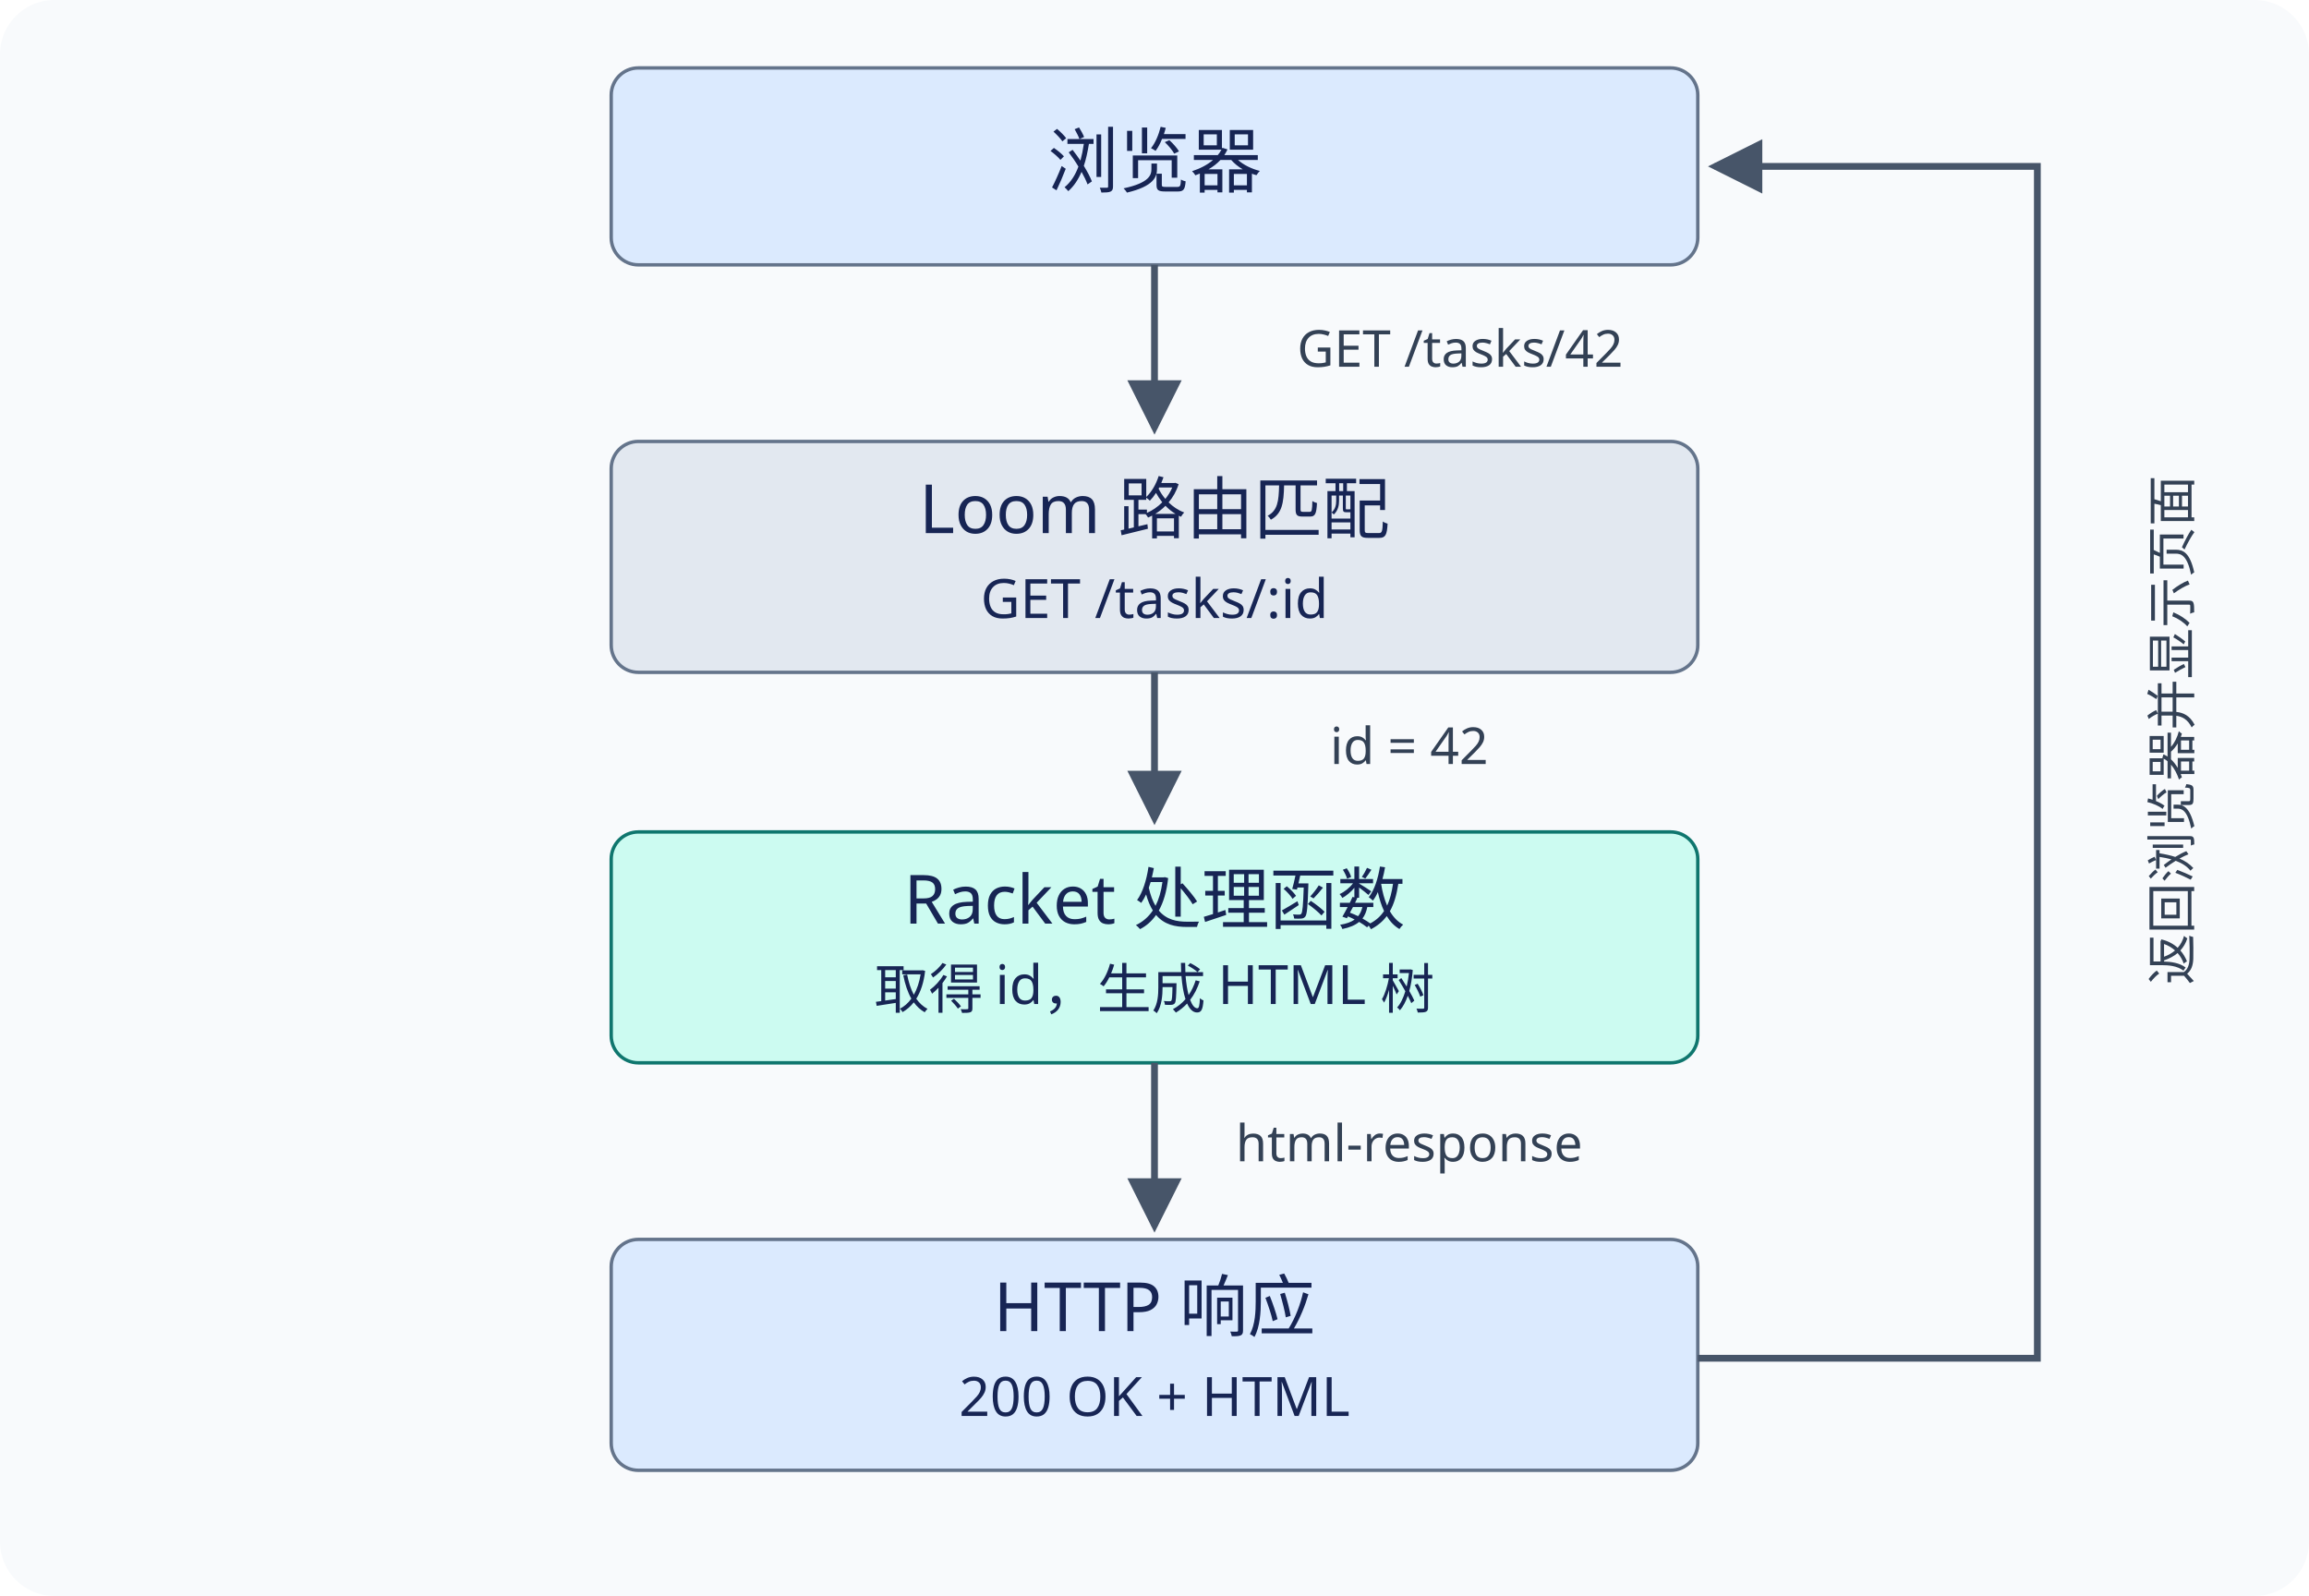
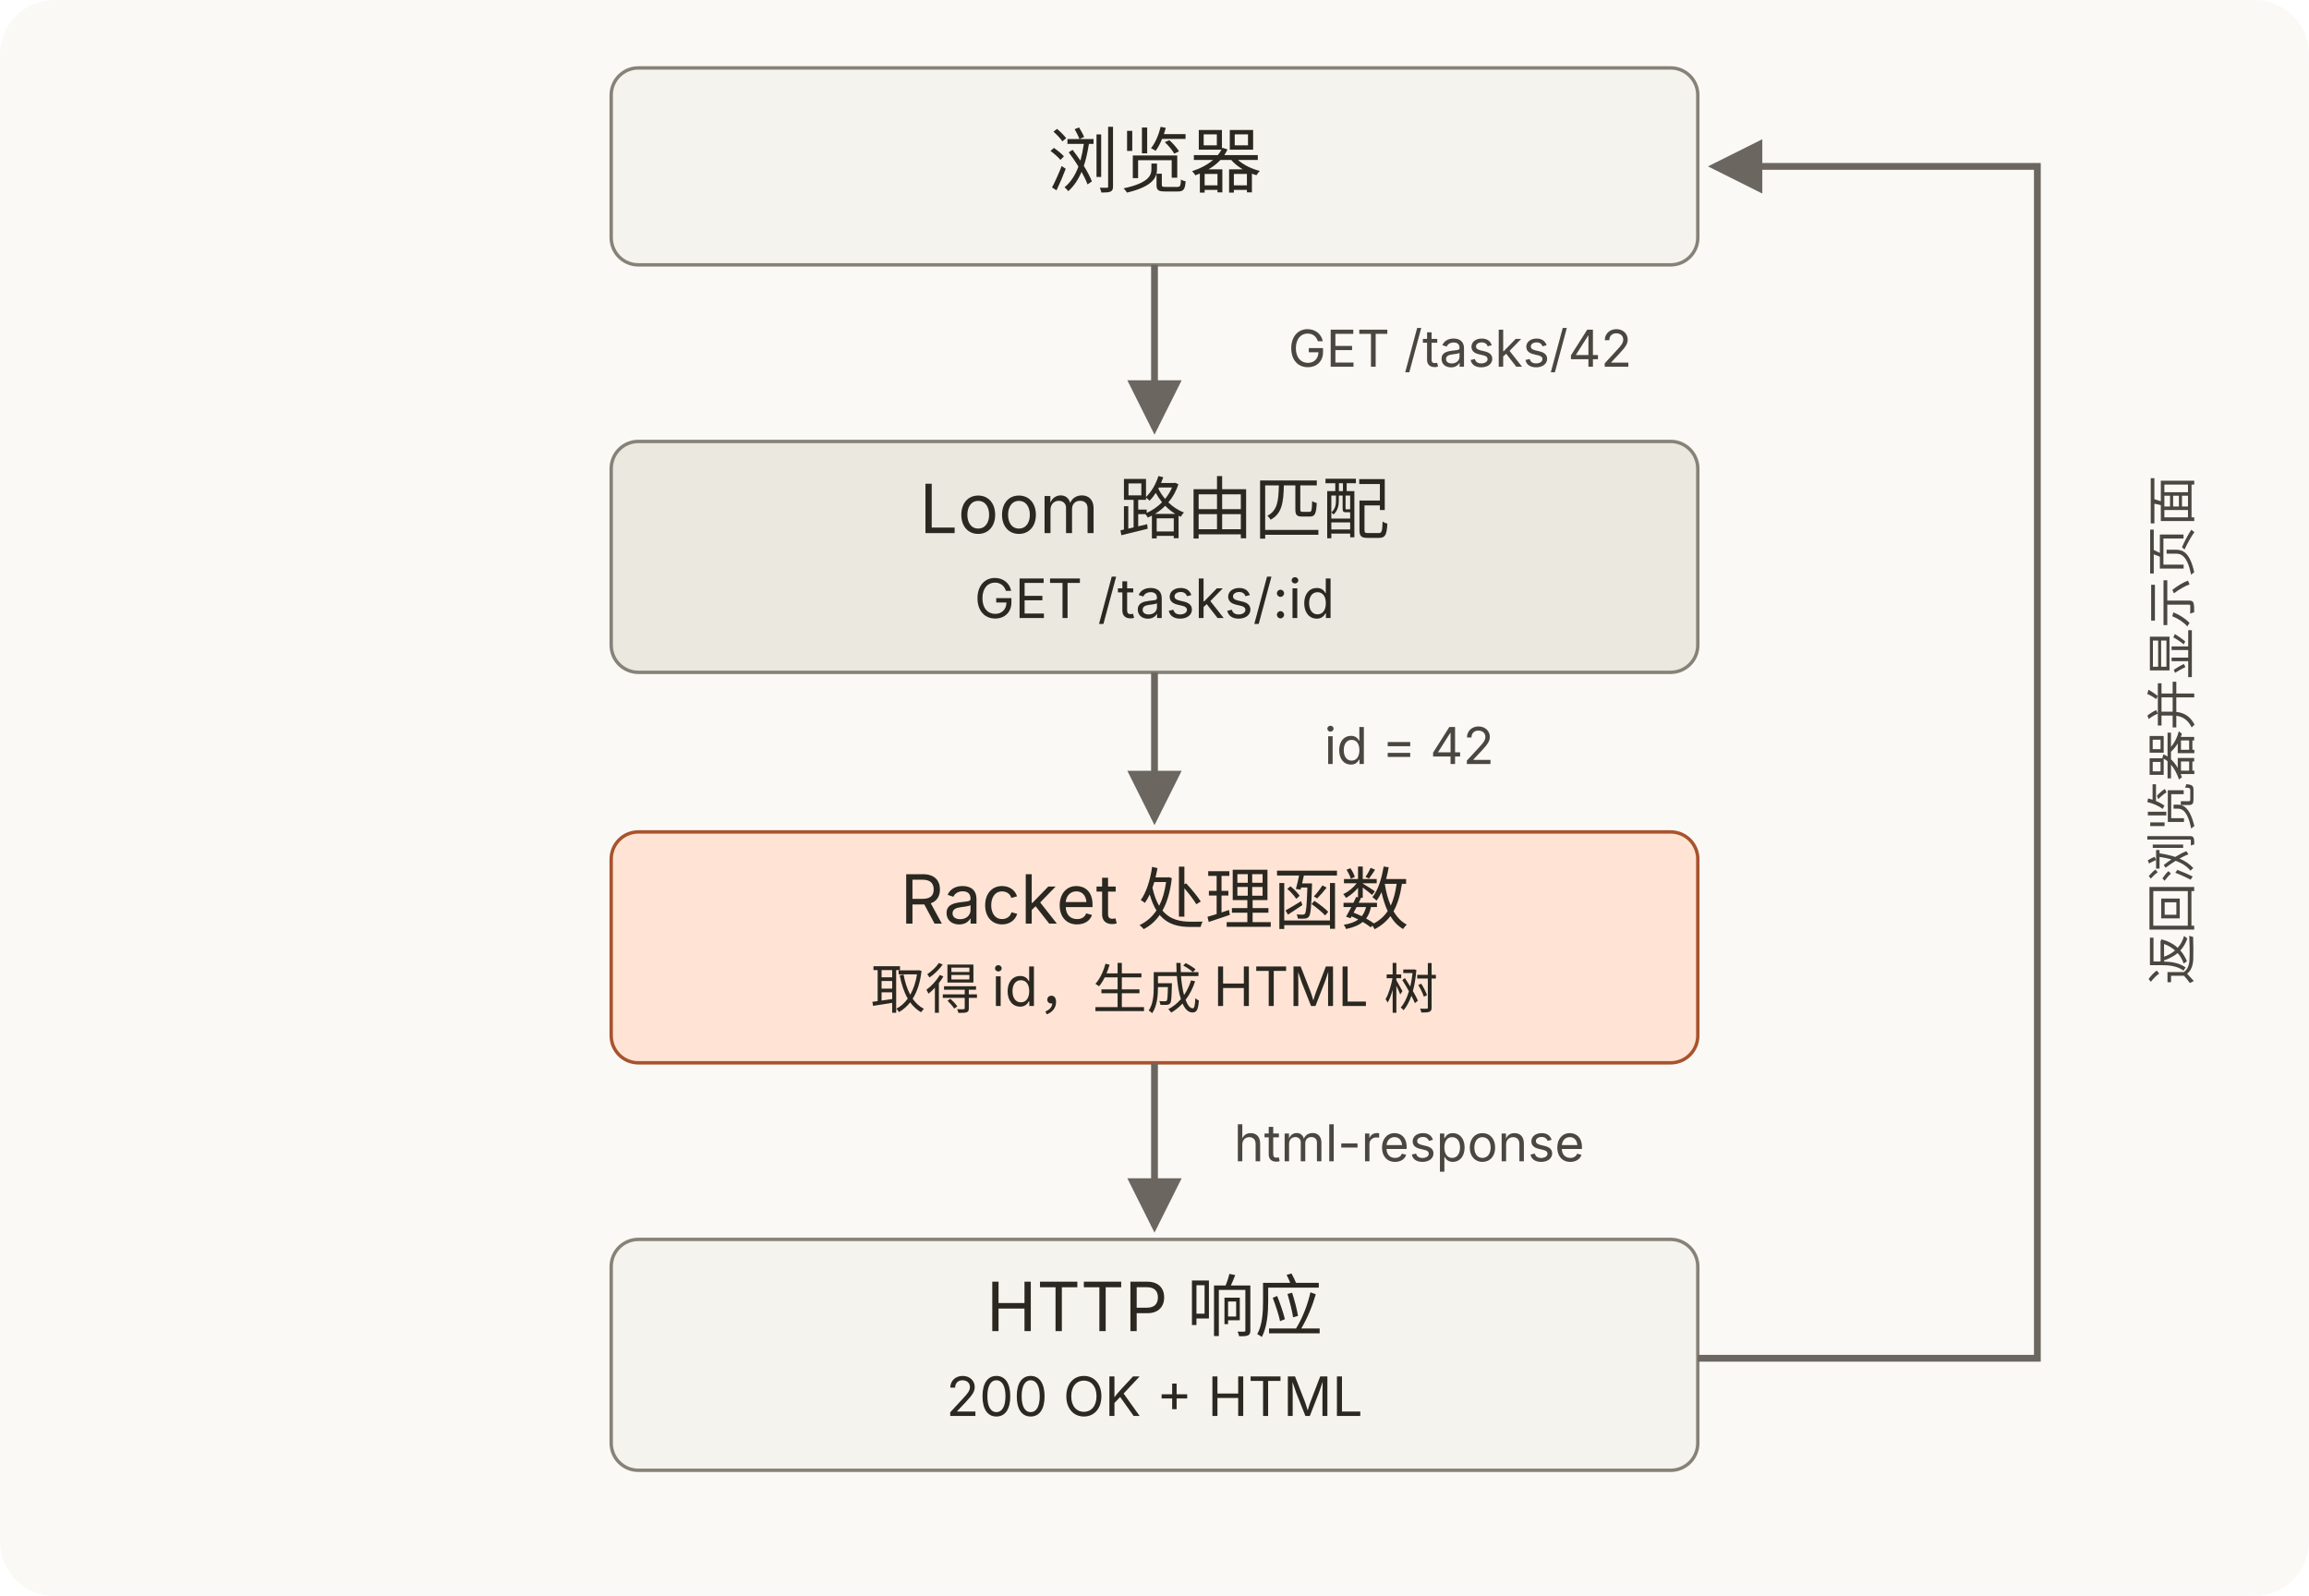
<svg xmlns="http://www.w3.org/2000/svg" viewBox="0 0 680 470" role="img" aria-labelledby="title desc">
  <defs>
    <marker id="arrow" markerWidth="8" markerHeight="8" refX="7" refY="4" orient="auto">
-       <path d="M0 0L8 4L0 8Z" fill="#475569" />
+       <path d="M0 0L8 4L0 8Z" fill="#6B6760" />
    </marker>
  </defs>
-   <rect width="680" height="470" rx="16" fill="#f8fafc" />
-   <g font-family="sans-serif" text-anchor="middle" fill="#172554">
-     <rect x="180" y="20" width="320" height="58" rx="8" fill="#dbeafe" stroke="#64748b" />
+   <rect width="680" height="470" rx="16" fill="#FAF9F6" />
+   <g font-family="Inter, PingFang SC, Microsoft YaHei, system-ui, sans-serif" text-anchor="middle" fill="#2A2820">
+     <rect x="180" y="20" width="320" height="58" rx="8" fill="#F5F3EE" stroke="#878278" />
    <text x="340" y="55" font-size="21">浏览器</text>
-     <rect x="180" y="130" width="320" height="68" rx="8" fill="#e2e8f0" stroke="#64748b" />
+     <rect x="180" y="130" width="320" height="68" rx="8" fill="#EBE8E0" stroke="#878278" />
    <text x="340" y="157" font-size="20">Loom 路由匹配</text>
    <text x="340" y="182" font-size="16">GET /tasks/:id</text>
-     <rect x="180" y="245" width="320" height="68" rx="8" fill="#ccfbf1" stroke="#0f766e" />
+     <rect x="180" y="245" width="320" height="68" rx="8" fill="#FFE4D6" stroke="#A8532D" />
    <text x="340" y="272" font-size="20">Racket 处理函数</text>
    <text x="340" y="297" font-size="16">取得 id，生成 HTML 树</text>
-     <rect x="180" y="365" width="320" height="68" rx="8" fill="#dbeafe" stroke="#64748b" />
+     <rect x="180" y="365" width="320" height="68" rx="8" fill="#F5F3EE" stroke="#878278" />
    <text x="340" y="392" font-size="20">HTTP 响应</text>
    <text x="340" y="417" font-size="16">200 OK + HTML</text>
-     <g fill="none" stroke="#475569" stroke-width="2" marker-end="url(#arrow)">
+     <g fill="none" stroke="#6B6760" stroke-width="2" marker-end="url(#arrow)">
      <path d="M340 78 V126" />
      <path d="M340 198 V241" />
      <path d="M340 313 V361" />
      <path d="M500 400 H600 V49 H505" />
    </g>
-     <g font-size="15" fill="#334155">
+     <g font-size="15" fill="#4A4740">
      <text x="430" y="108">GET /tasks/42</text>
      <text x="415" y="225">id = 42</text>
      <text x="415" y="342">html-response</text>
      <text x="645" y="215" transform="rotate(-90 645 215)">返回浏览器并显示页面</text>
    </g>
  </g>
</svg>
